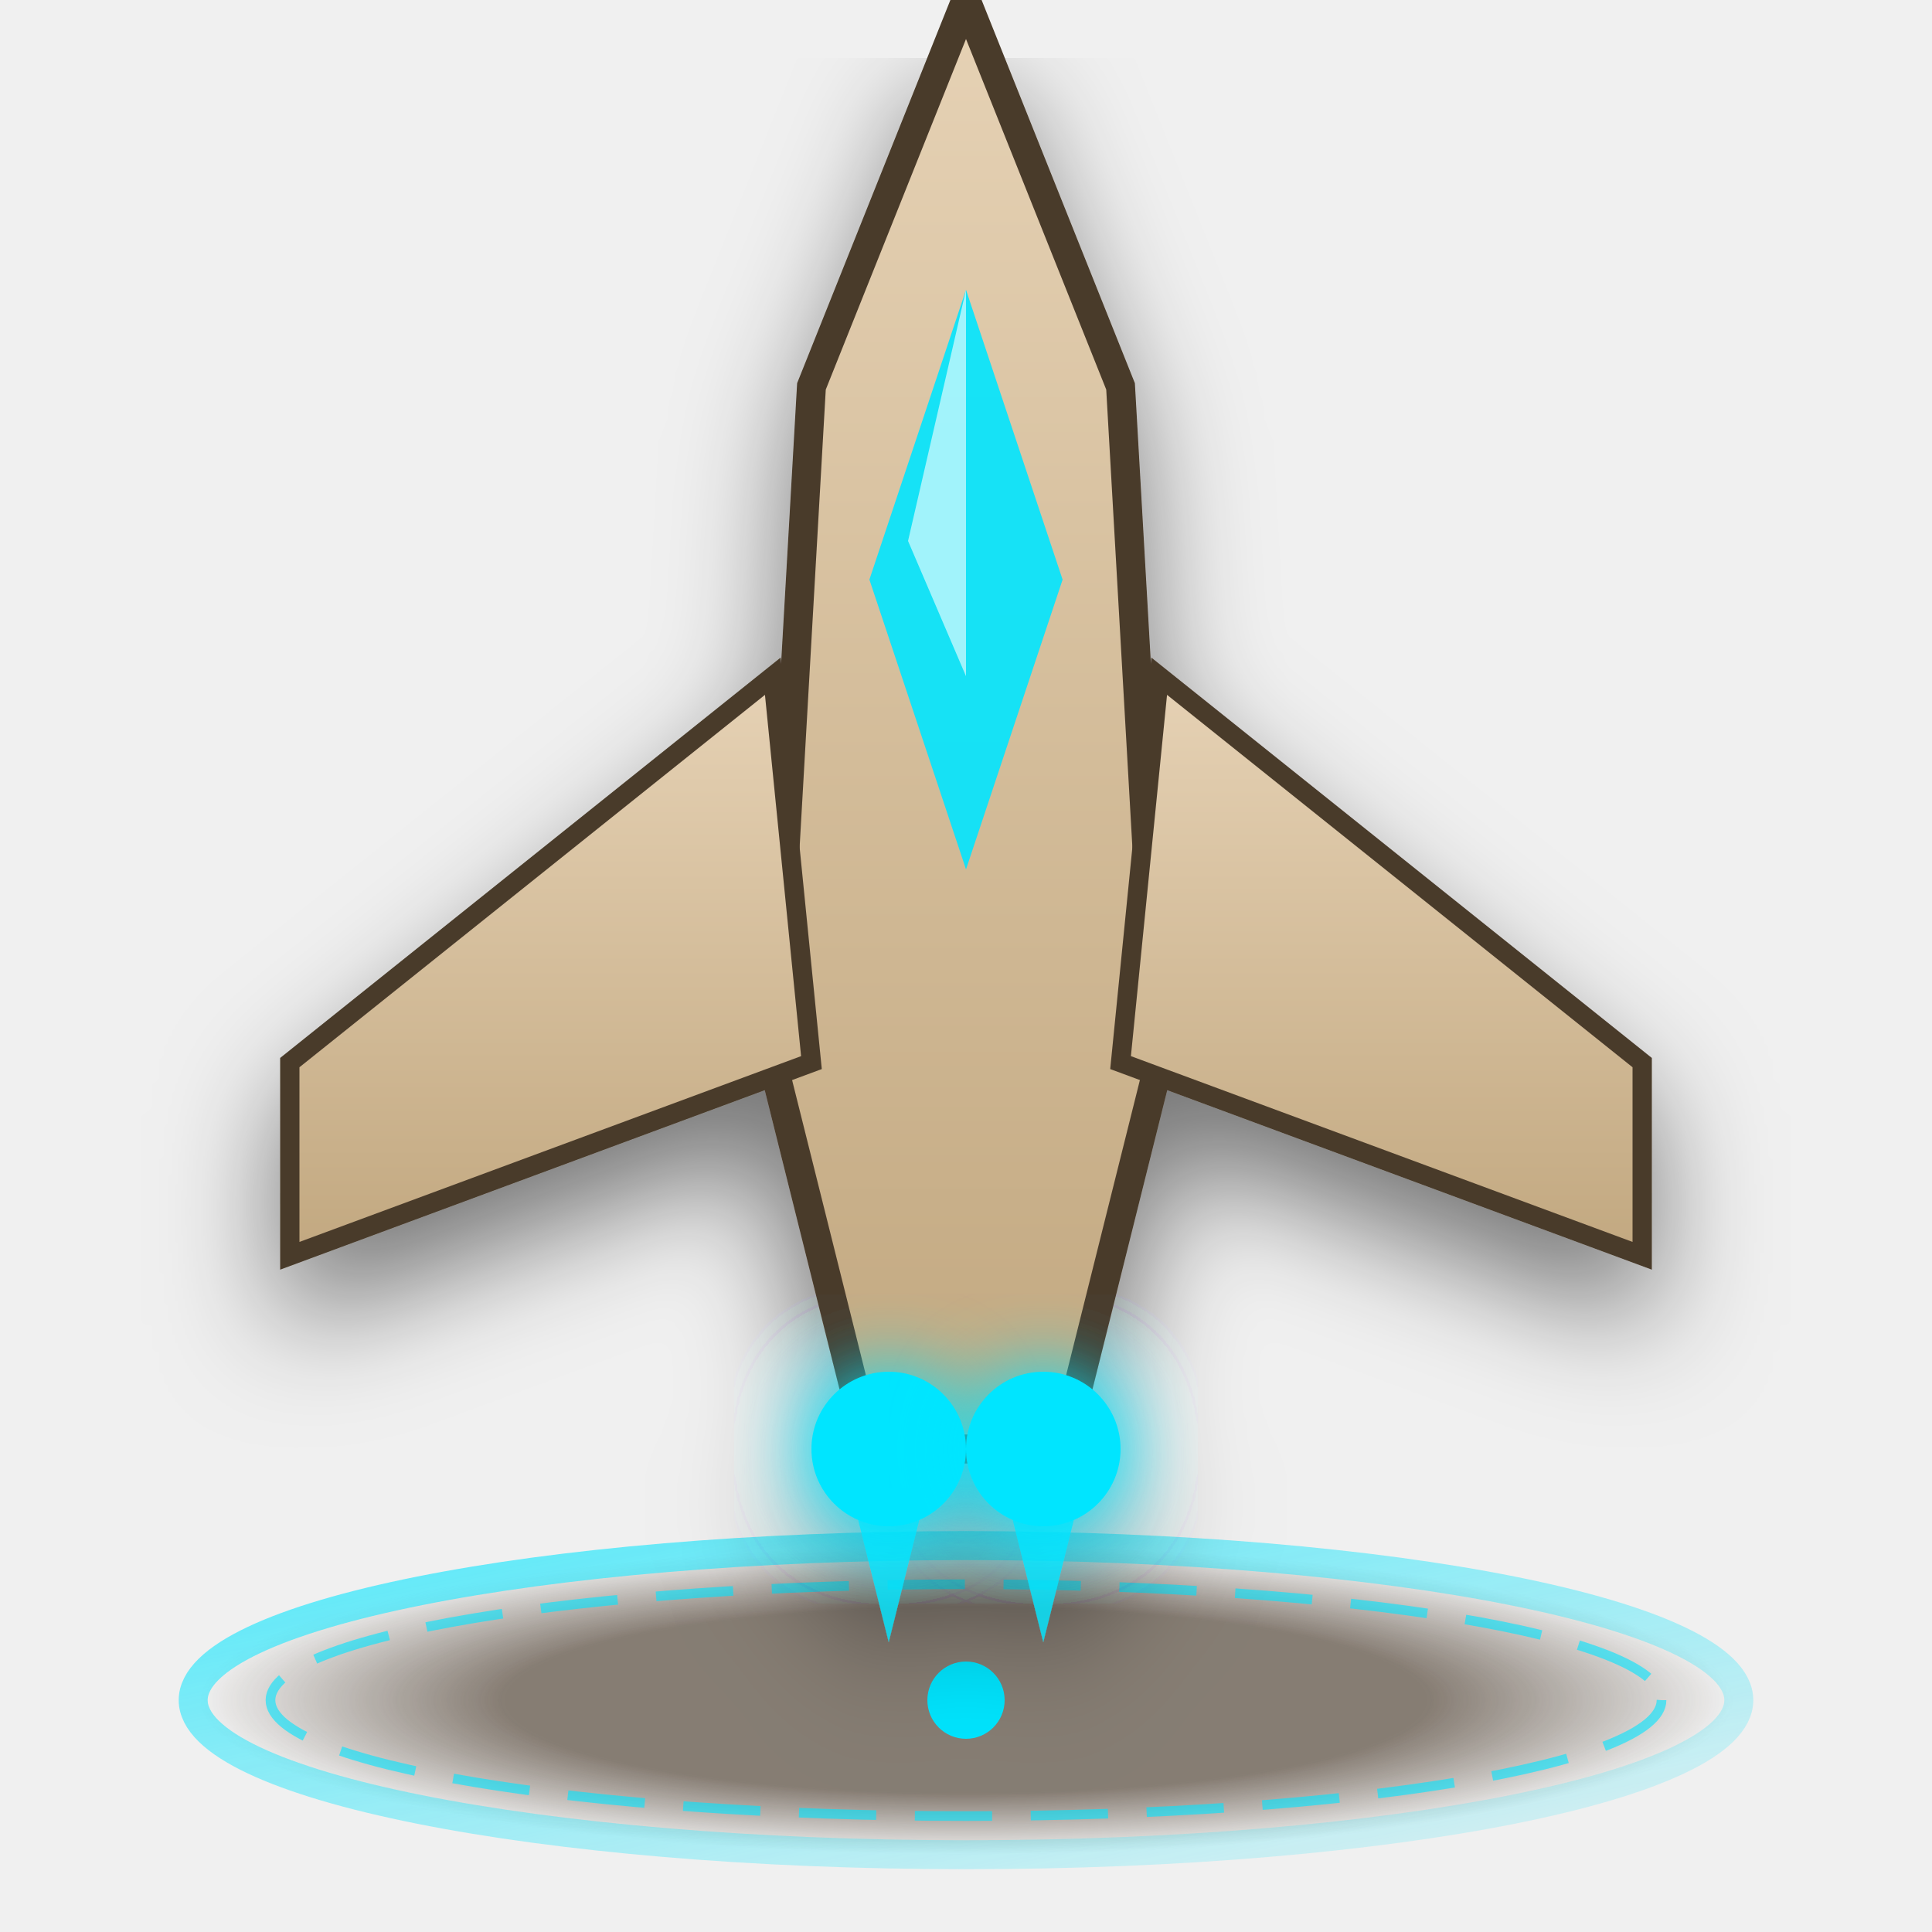
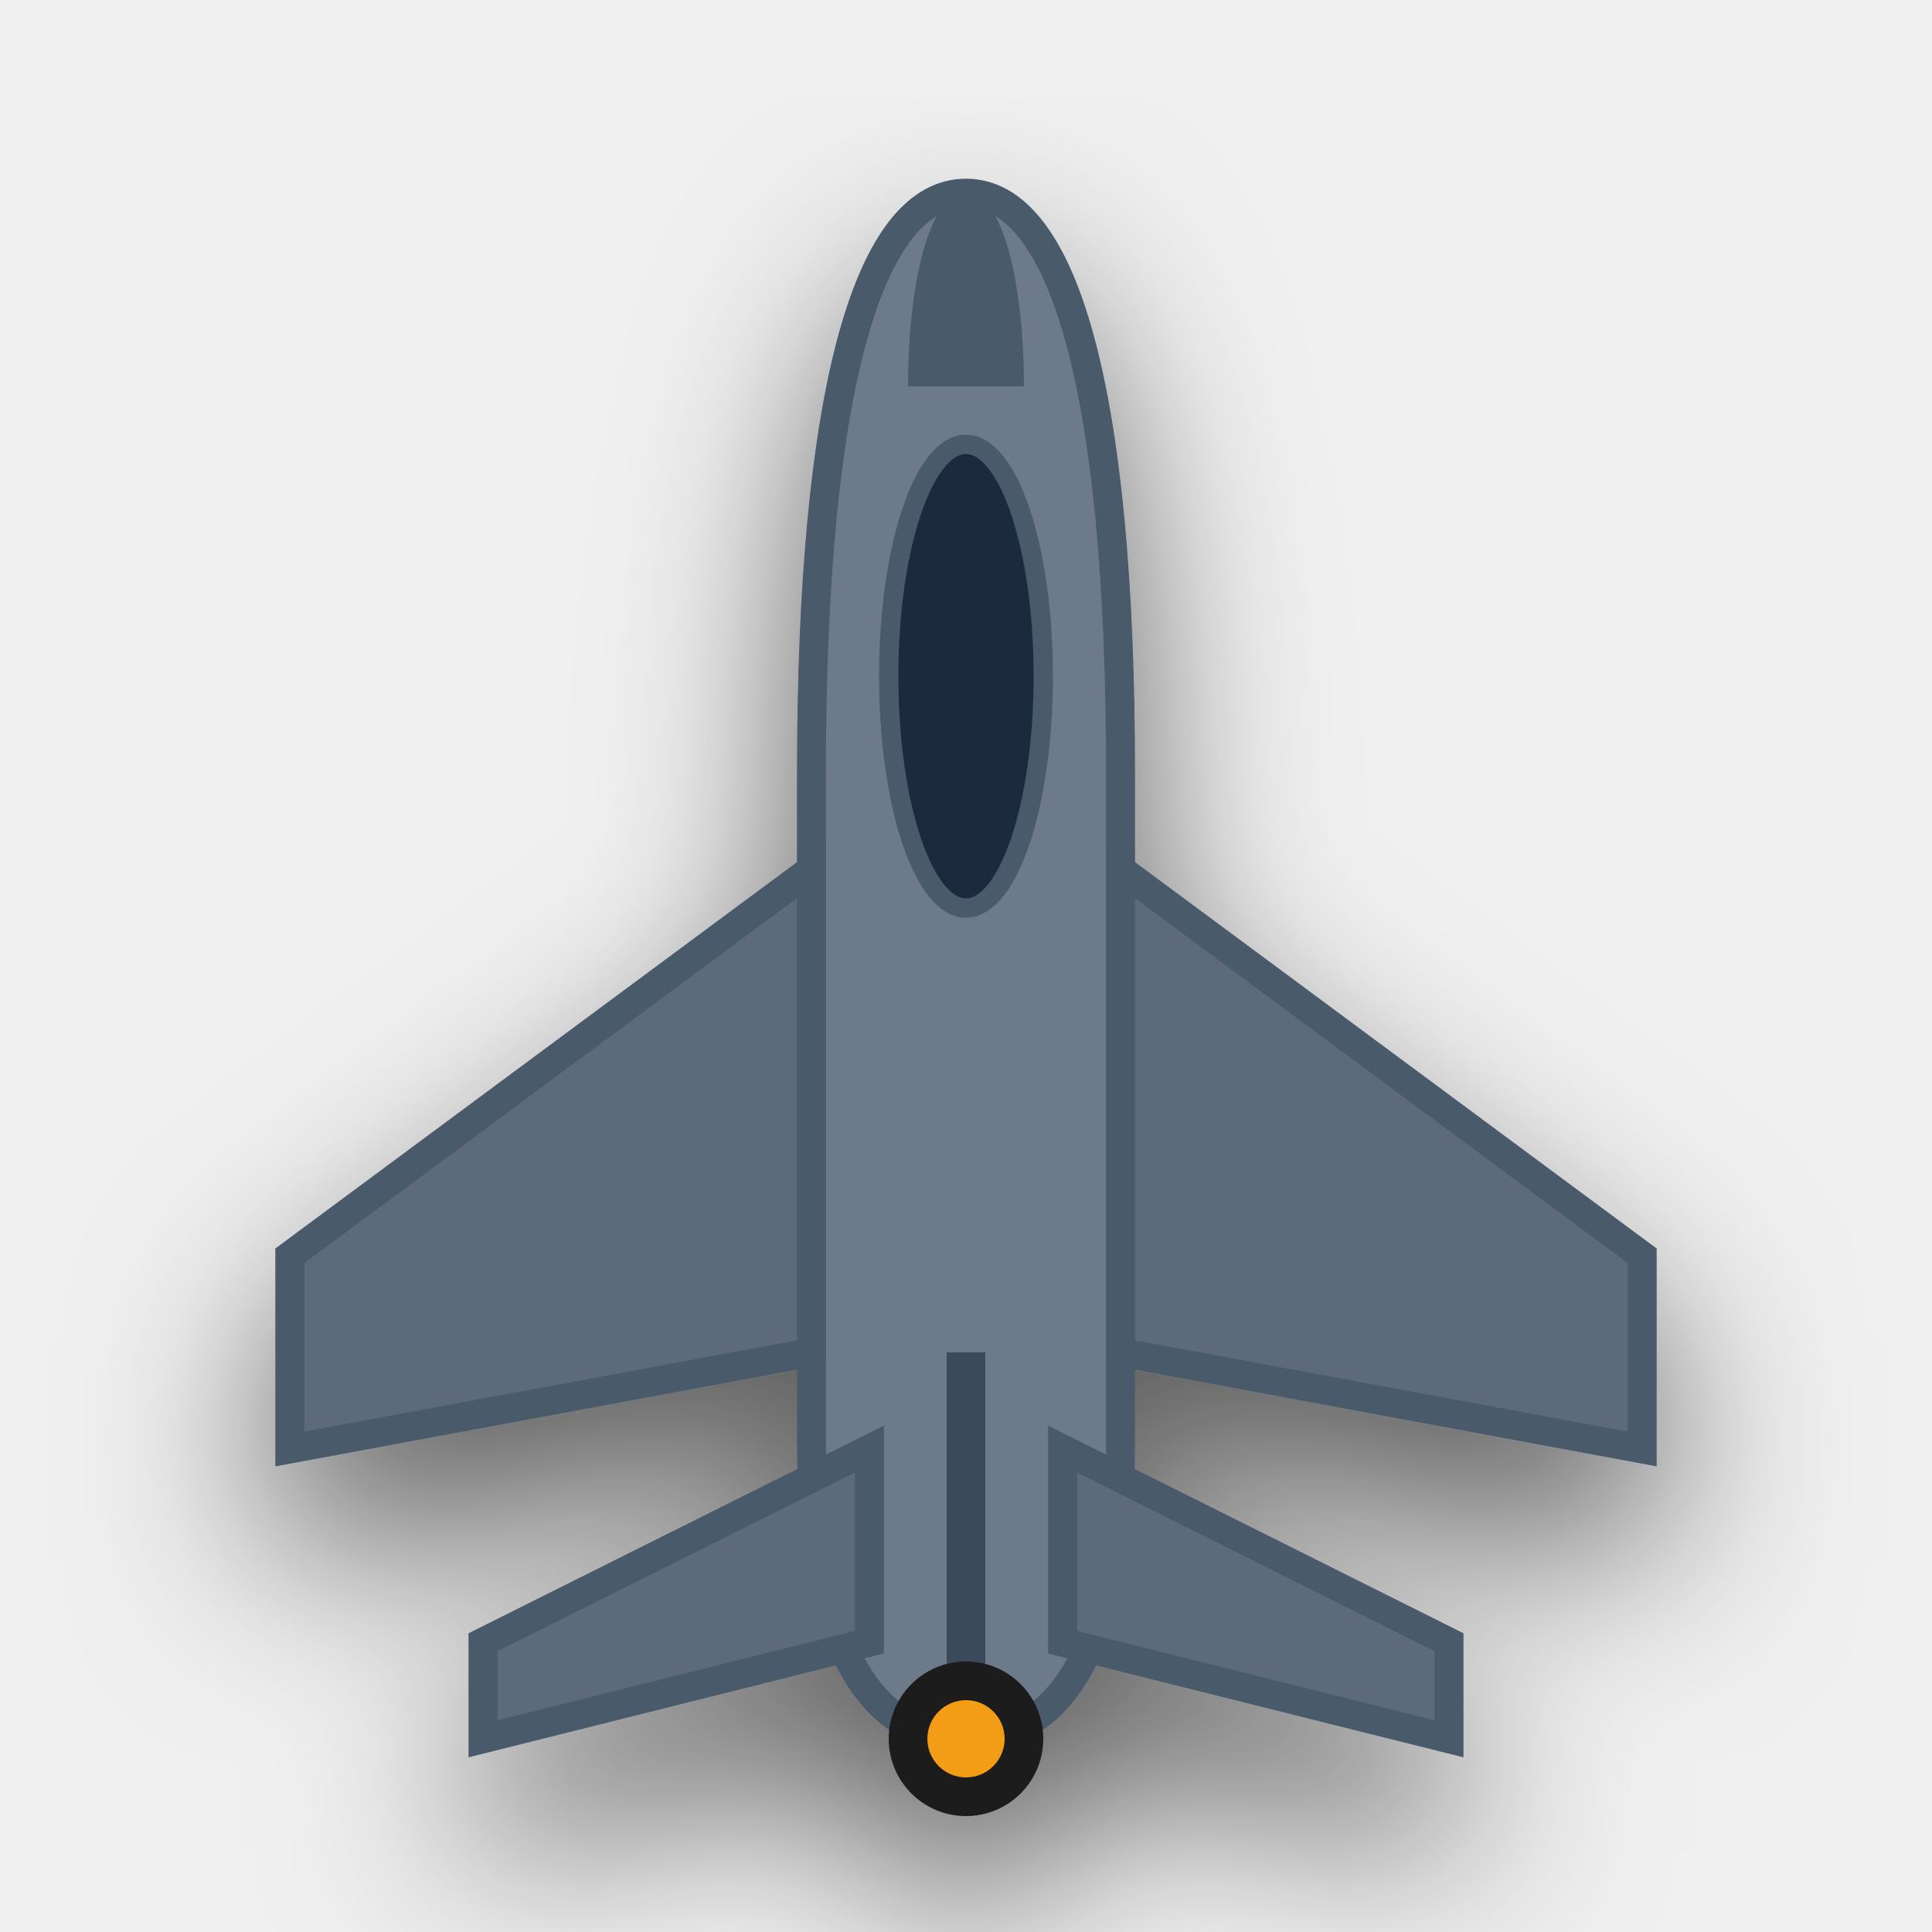
<svg xmlns="http://www.w3.org/2000/svg" viewBox="0 0 100 100">
  <defs>
-     <filter id="drop-shadow" x="-20%" y="-20%" width="140%" height="140%">
-       <feDropShadow dx="0" dy="3" stdDeviation="3" flood-color="rgba(0,0,0,0.5)" />
+     <filter id="shadow" x="-20%" y="-20%" width="140%" height="140%">
+       <feDropShadow dx="0" dy="5" stdDeviation="5" flood-color="rgba(0,0,0,0.6)" />
    </filter>
-     <filter id="glow" x="-50%" y="-50%" width="200%" height="200%">
-       <feGaussianBlur stdDeviation="2" result="blur" />
-       <feMerge>
-         <feMergeNode in="blur" />
-         <feMergeNode in="SourceGraphic" />
-       </feMerge>
-     </filter>
-     <linearGradient id="mainGrad" x1="0%" y1="0%" x2="0%" y2="100%">
-       <stop offset="0%" stop-color="#e6d2b5" />
-       <stop offset="100%" stop-color="#c2a880" />
-     </linearGradient>
-     <linearGradient id="lightGrad" x1="0%" y1="0%" x2="0%" y2="100%">
-       <stop offset="0%" stop-color="#ffffff" stop-opacity="0.3" />
-       <stop offset="100%" stop-color="#e6d2b5" />
-     </linearGradient>
-     <linearGradient id="darkGrad" x1="0%" y1="0%" x2="0%" y2="100%">
-       <stop offset="0%" stop-color="#c2a880" />
-       <stop offset="100%" stop-color="#8b7355" />
-     </linearGradient>
-     <linearGradient id="accentGrad" x1="0%" y1="0%" x2="100%" y2="100%">
-       <stop offset="0%" stop-color="#00e5ff" stop-opacity="0.8" />
-       <stop offset="100%" stop-color="#00e5ff" stop-opacity="0.1" />
-     </linearGradient>
-     <radialGradient id="baseGrad" cx="50%" cy="50%" r="50%">
-       <stop offset="60%" stop-color="#4a3b2c" stop-opacity="0.8" />
-       <stop offset="100%" stop-color="#4a3b2c" stop-opacity="0" />
-     </radialGradient>
  </defs>
-   <ellipse cx="50" cy="88" rx="40" ry="8" fill="url(#baseGrad)" stroke="url(#accentGrad)" stroke-width="1.5" opacity="0.8" />
-   <ellipse cx="50" cy="88" rx="36" ry="6" fill="none" stroke="#00e5ff" stroke-width="0.5" opacity="0.6" stroke-dasharray="4 2" />
-   <circle cx="50" cy="88" r="2" fill="#00e5ff" />
-   <g filter="url(#drop-shadow)">
-     <g transform="translate(0,-10)">
-       <polygon points="50,10 42,30 40,65 45,85 55,85 60,65 58,30" fill="url(#mainGrad)" stroke="#4a3b2c" stroke-width="1.5" />
-       <polygon points="40,45 15,65 15,75 42,65" fill="url(#mainGrad)" stroke="#4a3b2c" stroke-width="1" />
-       <polygon points="60,45 85,65 85,75 58,65" fill="url(#mainGrad)" stroke="#4a3b2c" stroke-width="1" />
-       <circle cx="46" cy="85" r="4" fill="#00e5ff" filter="url(#glow)" />
-       <circle cx="54" cy="85" r="4" fill="#00e5ff" filter="url(#glow)" />
-       <polygon points="44,87 48,87 46,95" fill="#00e5ff" opacity="0.8" />
-       <polygon points="52,87 56,87 54,95" fill="#00e5ff" opacity="0.8" />
-       <polygon points="50,25 45,40 50,55 55,40" fill="#00e5ff" opacity="0.9" />
-       <polygon points="50,25 47,38 50,45" fill="#ffffff" opacity="0.6" />
-     </g>
+   <g filter="url(#shadow)">
+     <path d="M 50 10 C 55 10, 58 20, 58 40 L 58 75 C 58 85, 55 90, 50 90 C 45 90, 42 85, 42 75 L 42 40 C 42 20, 45 10, 50 10 Z" fill="#6c7a8a" stroke="#4a5a6a" stroke-width="1.5" />
+     <path d="M 50 10 C 52 10, 53 15, 53 20 L 47 20 C 47 15, 48 10, 50 10 Z" fill="#4a5a6a" />
+     <ellipse cx="50" cy="35" rx="4" ry="12" fill="#1a2b3c" stroke="#4a5a6a" stroke-width="1" />
+     <path d="M 42 45 L 15 65 L 15 75 L 42 70 Z" fill="#5c6a7a" stroke="#4a5a6a" stroke-width="1.5" />
+     <path d="M 58 45 L 85 65 L 85 75 L 58 70 Z" fill="#5c6a7a" stroke="#4a5a6a" stroke-width="1.5" />
+     <path d="M 45 75 L 25 85 L 25 90 L 45 85 Z" fill="#5c6a7a" stroke="#4a5a6a" stroke-width="1.5" />
+     <path d="M 55 75 L 75 85 L 75 90 L 55 85 Z" fill="#5c6a7a" stroke="#4a5a6a" stroke-width="1.5" />
+     <rect x="49" y="70" width="2" height="18" fill="#3a4a5a" />
+     <circle cx="50" cy="90" r="4" fill="#1a1a1a" />
+     <circle cx="50" cy="90" r="2" fill="#f39c12" />
  </g>
</svg>
